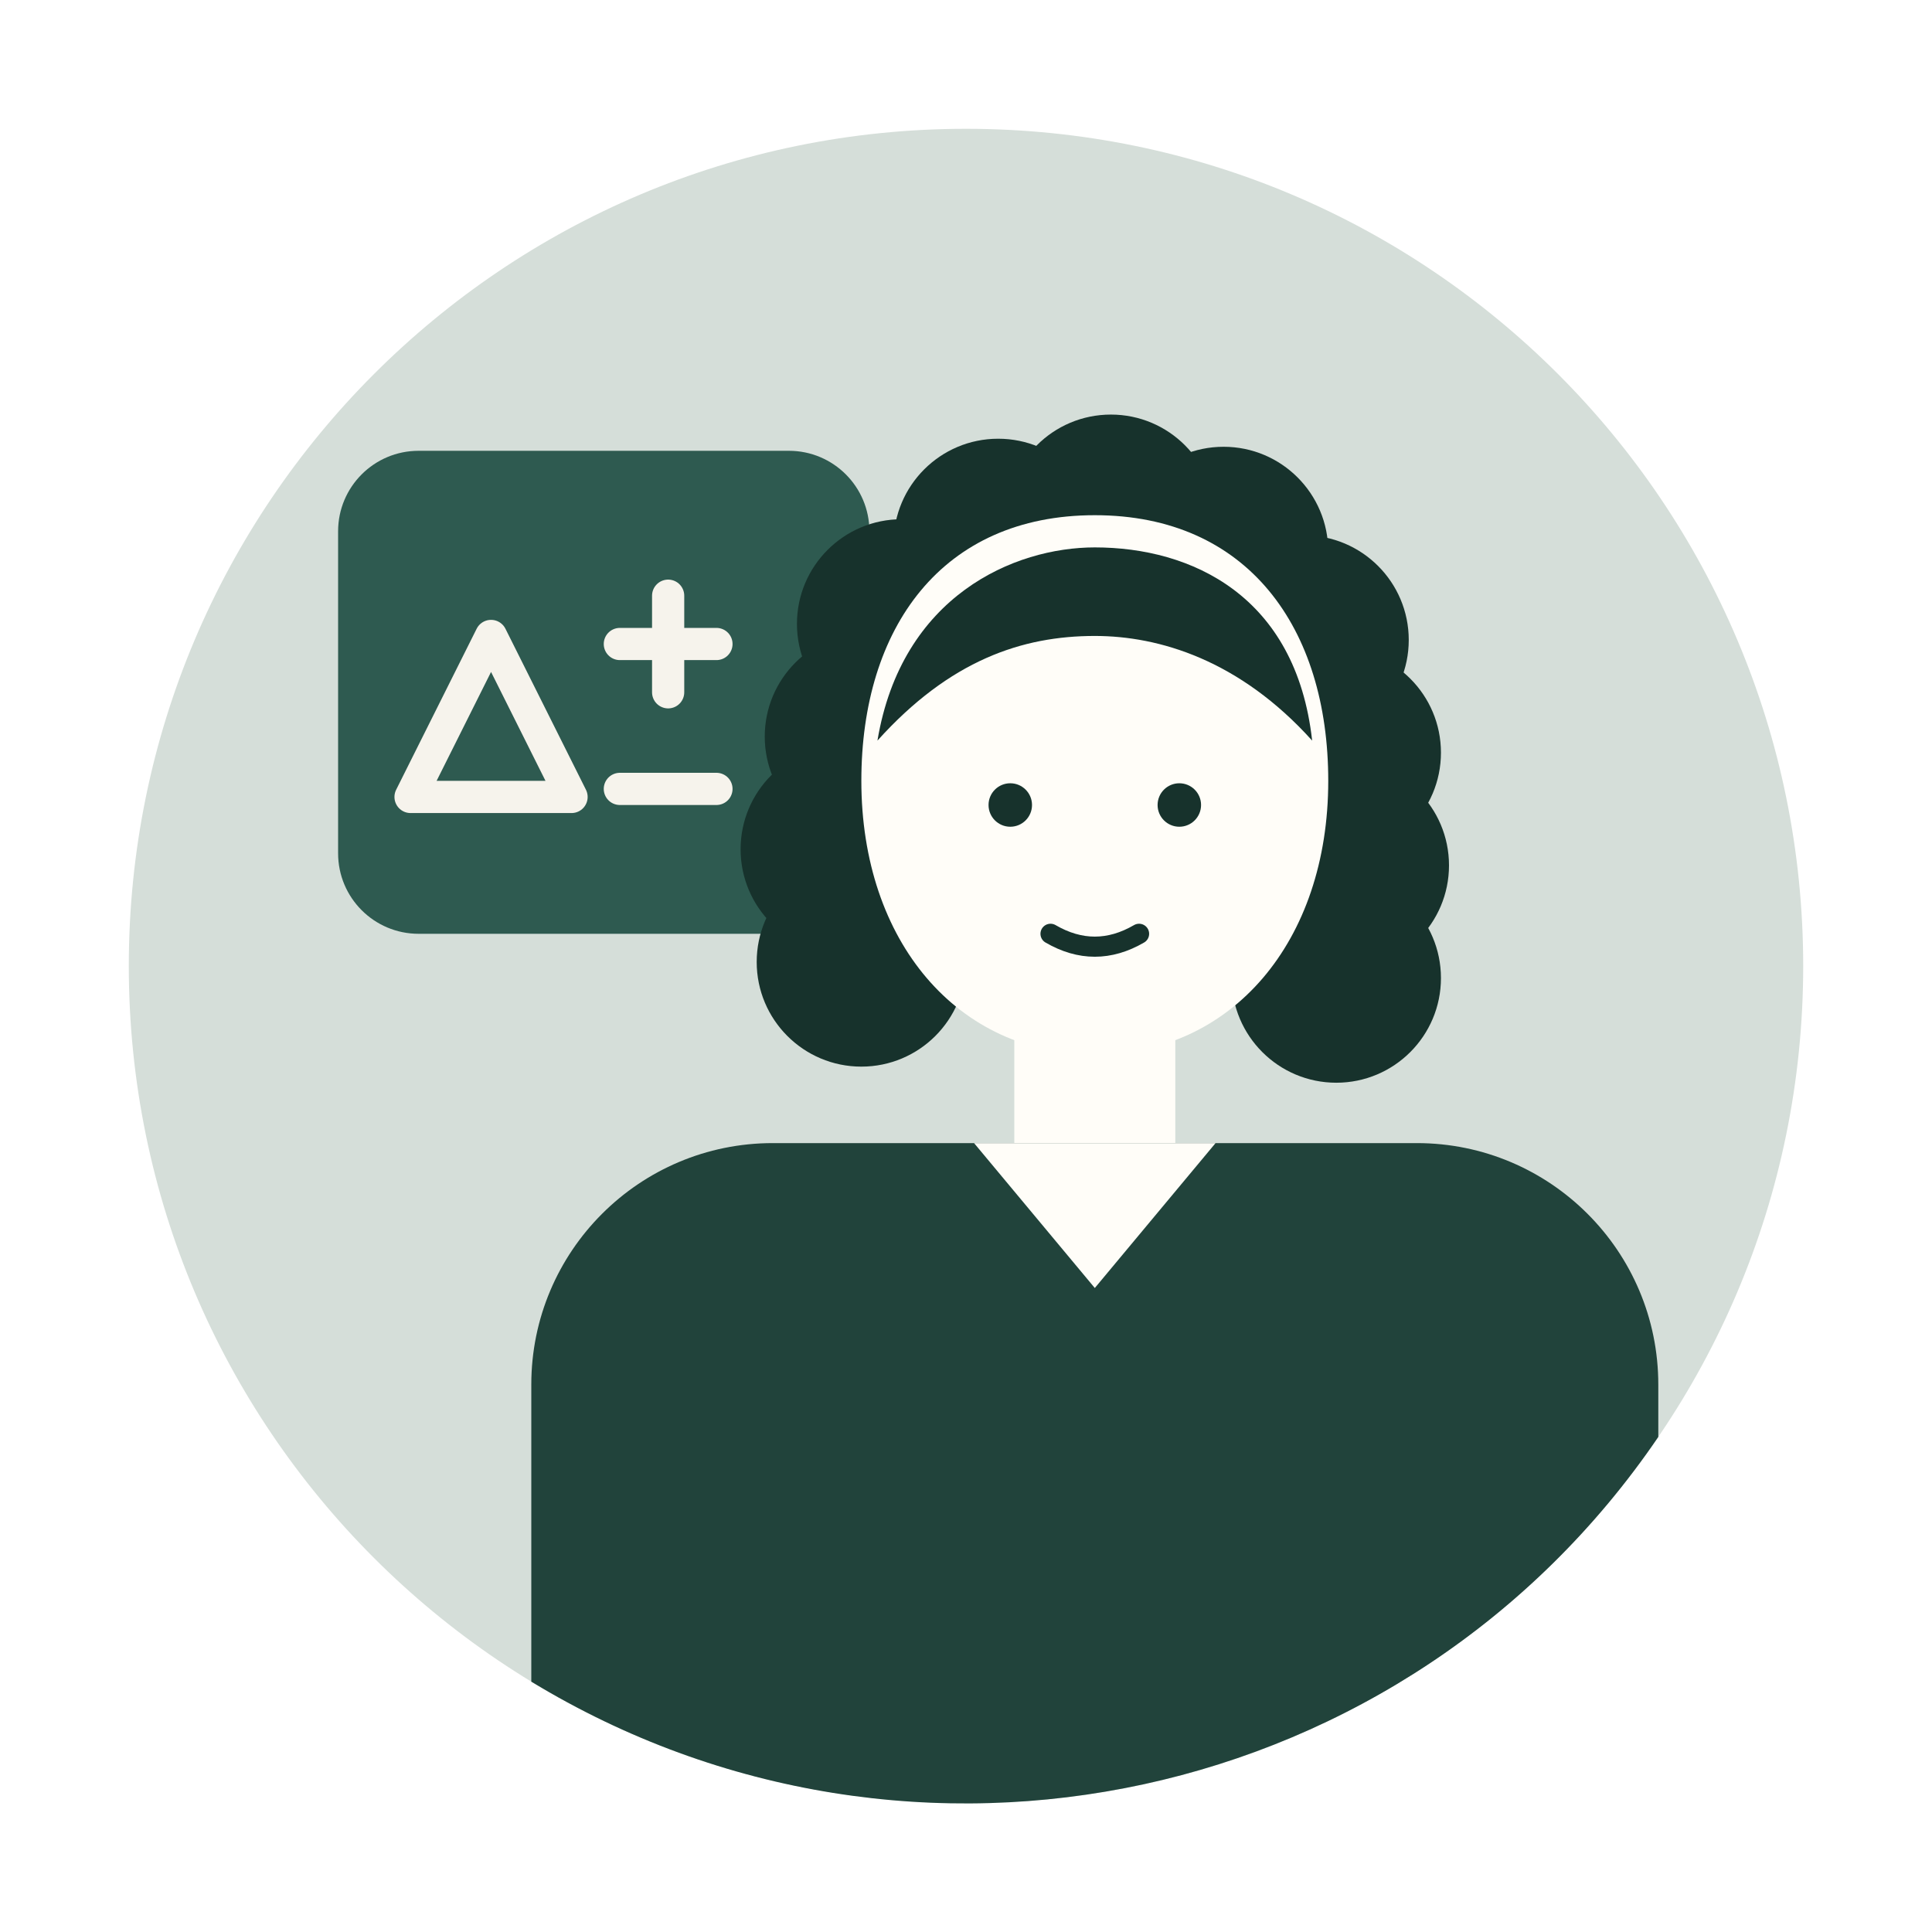
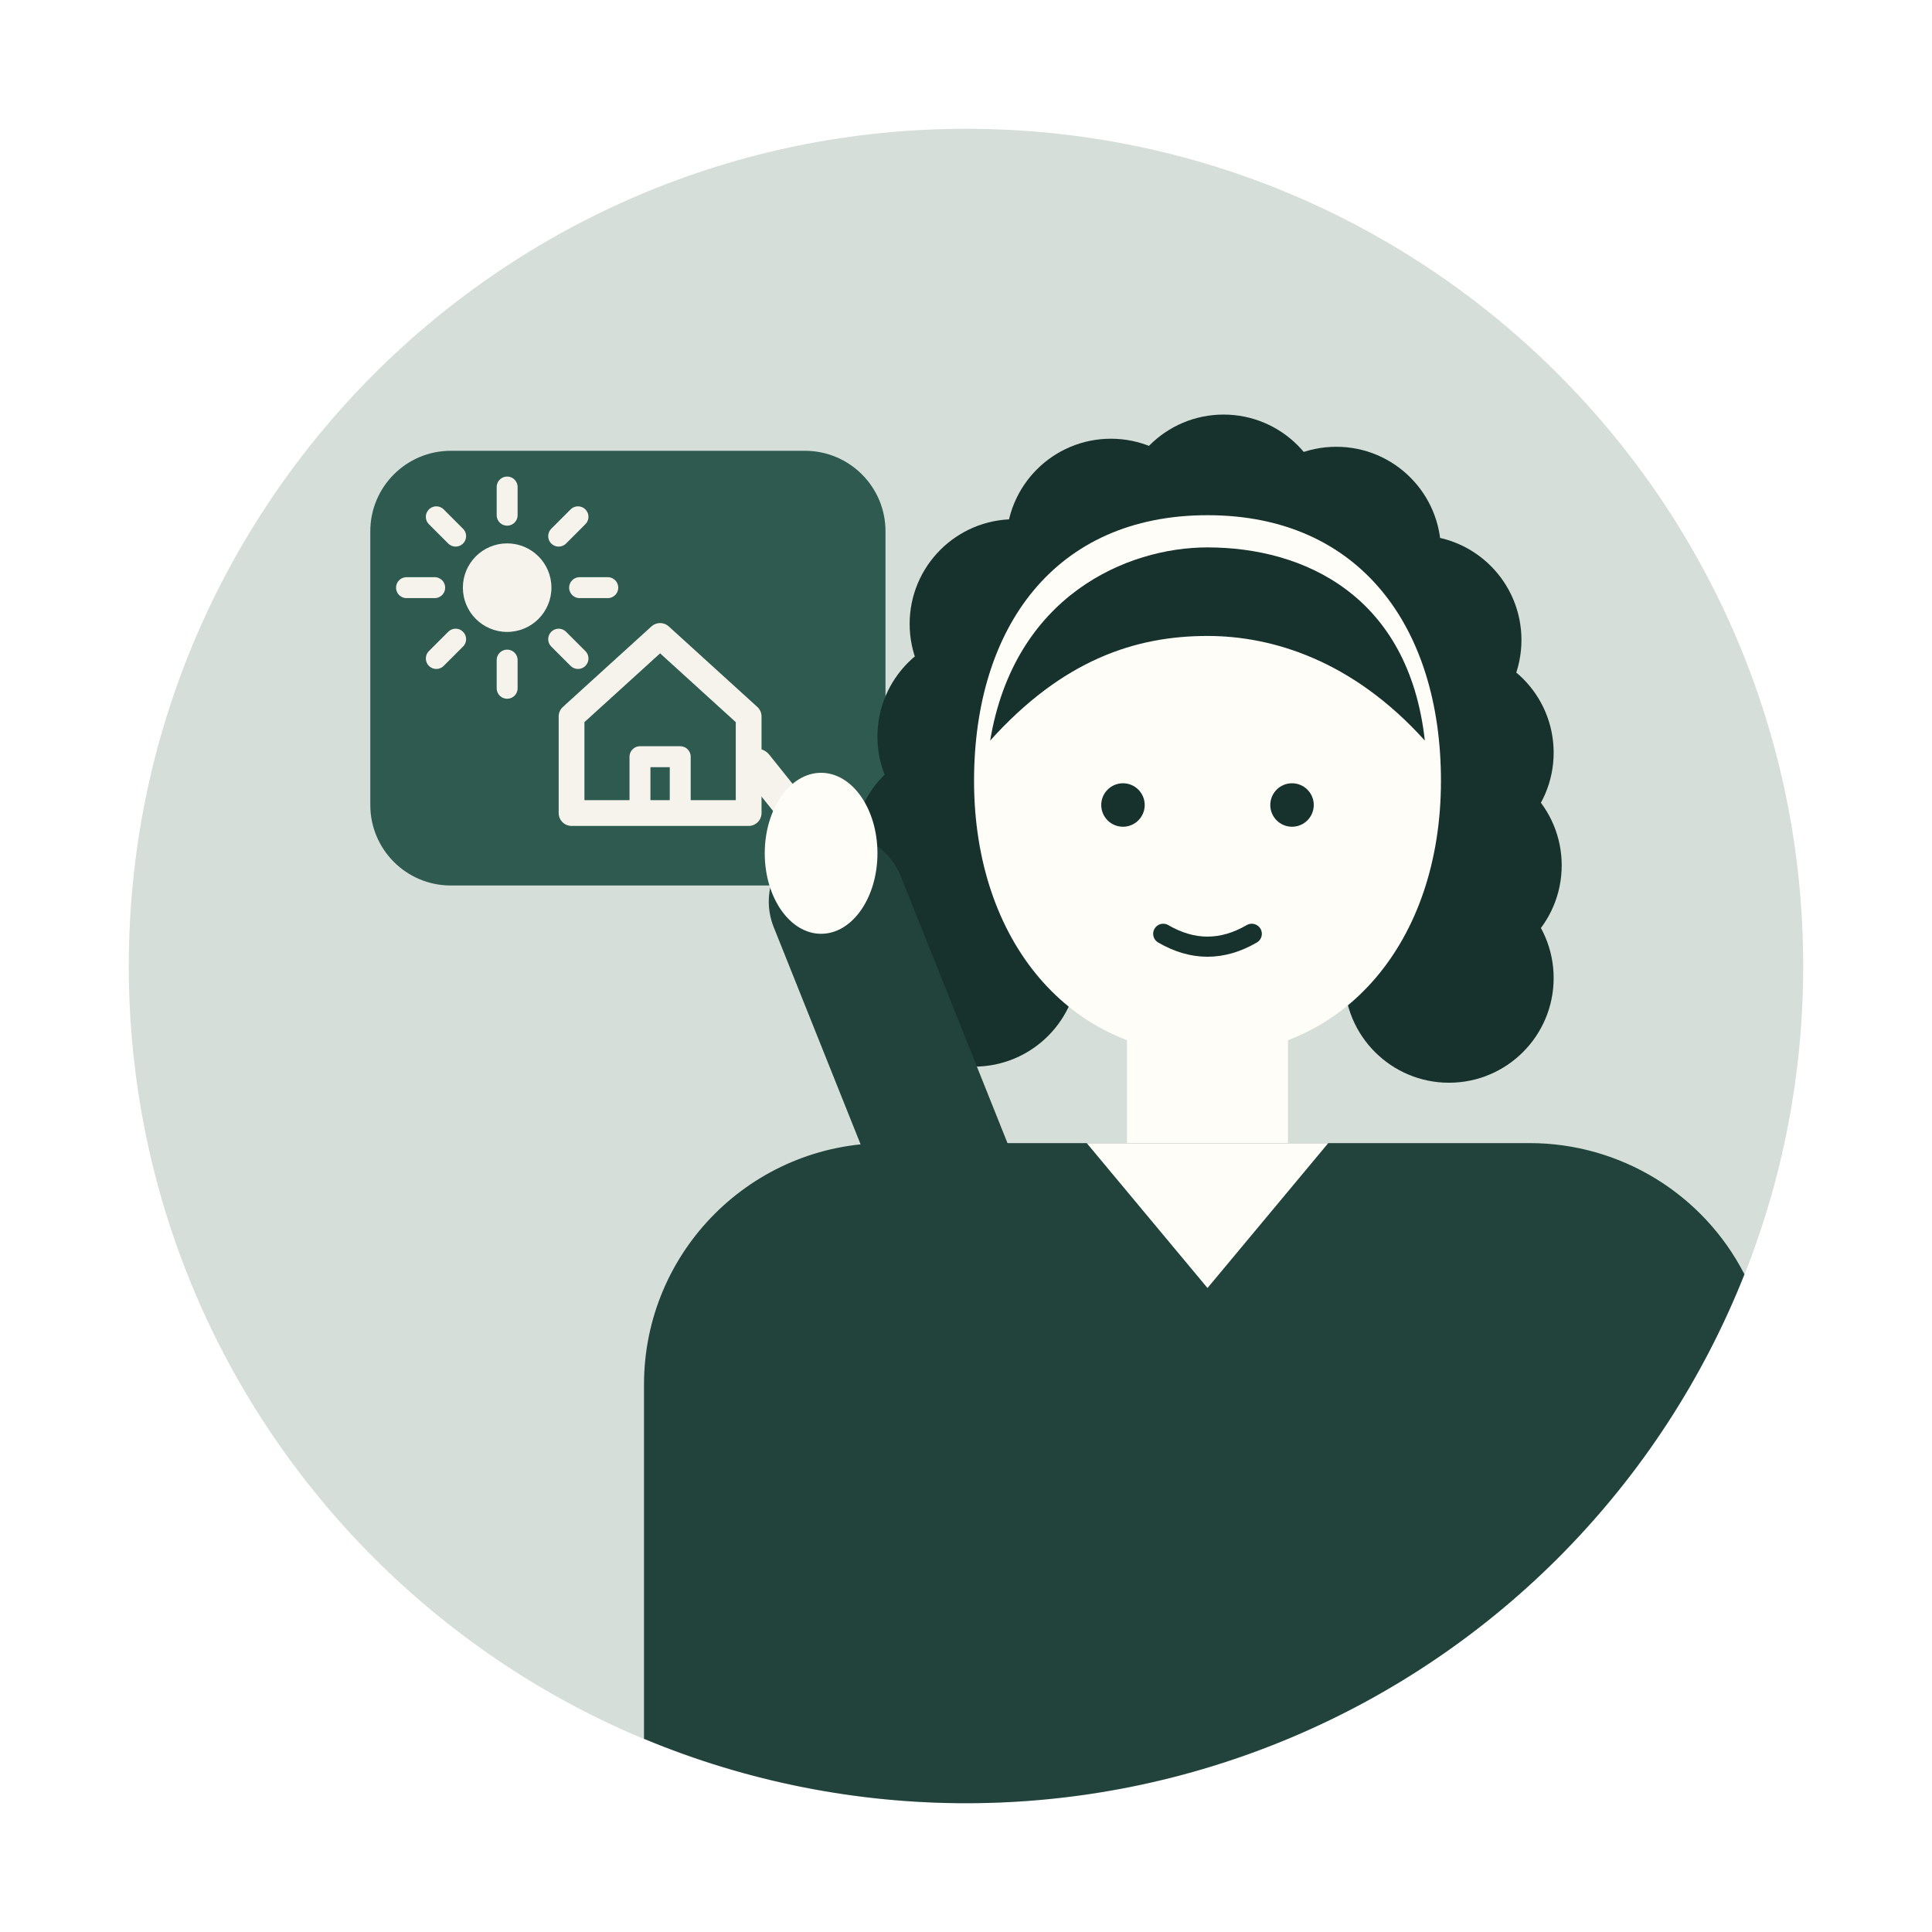
<svg xmlns="http://www.w3.org/2000/svg" viewBox="0 0 240 240" width="240" height="240">
  <circle cx="120" cy="120" r="104" fill="#D5DED9" />
-   <rect x="42" y="56" width="66" height="60" rx="10" fill="#2E5A50" />
-   <path d="M51 99L61 79L71 99Z" fill="none" stroke="#F6F3EC" stroke-width="4" stroke-linecap="round" stroke-linejoin="round" />
-   <path d="M77 80H89M83 74V86M77 98H89" fill="none" stroke="#F6F3EC" stroke-width="4" stroke-linecap="round" stroke-linejoin="round" />
-   <rect x="126" y="118" width="20" height="30" fill="#FFFDF8" />
-   <path d="M66 172L66 208.9A104 104 0 0 0 206 178.5L206 172A30 30 0 0 0 176 142L96 142A30 30 0 0 0 66 172Z" fill="#21433B" />
-   <path d="M121 142L151 142L136 160Z" fill="#FFFDF8" />
-   <circle cx="112" cy="77.5" r="13" fill="#17322C" />
-   <circle cx="124" cy="67.5" r="13" fill="#17322C" />
-   <circle cx="138" cy="64.5" r="13" fill="#17322C" />
-   <circle cx="152" cy="68.5" r="13" fill="#17322C" />
-   <circle cx="162" cy="79.5" r="13" fill="#17322C" />
-   <circle cx="166" cy="93.5" r="13" fill="#17322C" />
-   <circle cx="108" cy="91.5" r="13" fill="#17322C" />
-   <circle cx="105" cy="105.5" r="13" fill="#17322C" />
-   <circle cx="167" cy="107.5" r="13" fill="#17322C" />
-   <circle cx="107" cy="119.5" r="13" fill="#17322C" />
-   <circle cx="166" cy="121.5" r="13" fill="#17322C" />
-   <path d="M136 64C155 64 165 78 165 97C165 117 153 131 136 131C119 131 107 117 107 97C107 78 117 64 136 64Z" fill="#FFFDF8" />
-   <path d="M109 92C112 74 126 68 136 68C148 68 161 74 163 92C154 82 144 79 136 79C127 79 118 82 109 92Z" fill="#17322C" />
-   <circle cx="125.5" cy="100" r="2.7" fill="#17322C" />
-   <circle cx="146.5" cy="100" r="2.7" fill="#17322C" />
-   <path d="M130.5 116Q136 119.2 141.5 116" fill="none" stroke="#17322C" stroke-width="2.5" stroke-linecap="round" stroke-linejoin="round" />
+   <rect x="46" y="56" width="64" height="54" rx="10" fill="#2E5A50" />
+   <circle cx="63" cy="73" r="5.5" fill="#F6F3EC" />
+   <path d="M72 73L75.5 73" fill="none" stroke="#F6F3EC" stroke-width="2.6" stroke-linecap="round" stroke-linejoin="round" />
+   <path d="M69.4 79.4L71.8 81.8" fill="none" stroke="#F6F3EC" stroke-width="2.6" stroke-linecap="round" stroke-linejoin="round" />
+   <path d="M63 82L63 85.5" fill="none" stroke="#F6F3EC" stroke-width="2.6" stroke-linecap="round" stroke-linejoin="round" />
+   <path d="M56.6 79.4L54.2 81.8" fill="none" stroke="#F6F3EC" stroke-width="2.6" stroke-linecap="round" stroke-linejoin="round" />
+   <path d="M54 73L50.5 73" fill="none" stroke="#F6F3EC" stroke-width="2.6" stroke-linecap="round" stroke-linejoin="round" />
+   <path d="M56.6 66.6L54.2 64.2" fill="none" stroke="#F6F3EC" stroke-width="2.6" stroke-linecap="round" stroke-linejoin="round" />
+   <path d="M63 64L63 60.5" fill="none" stroke="#F6F3EC" stroke-width="2.6" stroke-linecap="round" stroke-linejoin="round" />
+   <path d="M69.4 66.6L71.8 64.2" fill="none" stroke="#F6F3EC" stroke-width="2.6" stroke-linecap="round" stroke-linejoin="round" />
+   <path d="M71 101V89L82 79L93 89V101Z" fill="none" stroke="#F6F3EC" stroke-width="3.2" stroke-linecap="round" stroke-linejoin="round" />
+   <path d="M79.5 101V94H84.5V101" fill="none" stroke="#F6F3EC" stroke-width="2.6" stroke-linecap="round" stroke-linejoin="round" />
+   <rect x="140" y="118" width="20" height="30" fill="#FFFDF8" />
+   <path d="M80 172L80 216A104 104 0 0 0 216.7 158.3A30 30 0 0 0 190 142L110 142A30 30 0 0 0 80 172Z" fill="#21433B" />
+   <path d="M135 142L165 142L150 160Z" fill="#FFFDF8" />
+   <circle cx="126" cy="77.5" r="13" fill="#17322C" />
+   <circle cx="138" cy="67.5" r="13" fill="#17322C" />
+   <circle cx="152" cy="64.5" r="13" fill="#17322C" />
+   <circle cx="166" cy="68.5" r="13" fill="#17322C" />
+   <circle cx="176" cy="79.5" r="13" fill="#17322C" />
+   <circle cx="180" cy="93.5" r="13" fill="#17322C" />
+   <circle cx="122" cy="91.5" r="13" fill="#17322C" />
+   <circle cx="119" cy="105.5" r="13" fill="#17322C" />
+   <circle cx="181" cy="107.5" r="13" fill="#17322C" />
+   <circle cx="121" cy="119.5" r="13" fill="#17322C" />
+   <circle cx="180" cy="121.5" r="13" fill="#17322C" />
+   <path d="M150 64C169 64 179 78 179 97C179 117 167 131 150 131C133 131 121 117 121 97C121 78 131 64 150 64Z" fill="#FFFDF8" />
+   <path d="M123 92C126 74 140 68 150 68C162 68 175 74 177 92C168 82 158 79 150 79C141 79 132 82 123 92Z" fill="#17322C" />
+   <circle cx="139.5" cy="100" r="2.7" fill="#17322C" />
+   <circle cx="160.5" cy="100" r="2.7" fill="#17322C" />
+   <path d="M144.5 116Q150 119.2 155.5 116" fill="none" stroke="#17322C" stroke-width="2.5" stroke-linecap="round" stroke-linejoin="round" />
+   <path d="M128 172L104 112" fill="none" stroke="#21433B" stroke-width="17" stroke-linecap="round" stroke-linejoin="round" />
+   <path d="M98 100L94 95" fill="none" stroke="#F6F3EC" stroke-width="4" stroke-linecap="round" stroke-linejoin="round" />
+   <ellipse cx="102" cy="106" rx="7" ry="10" fill="#FFFDF8" />
</svg>
